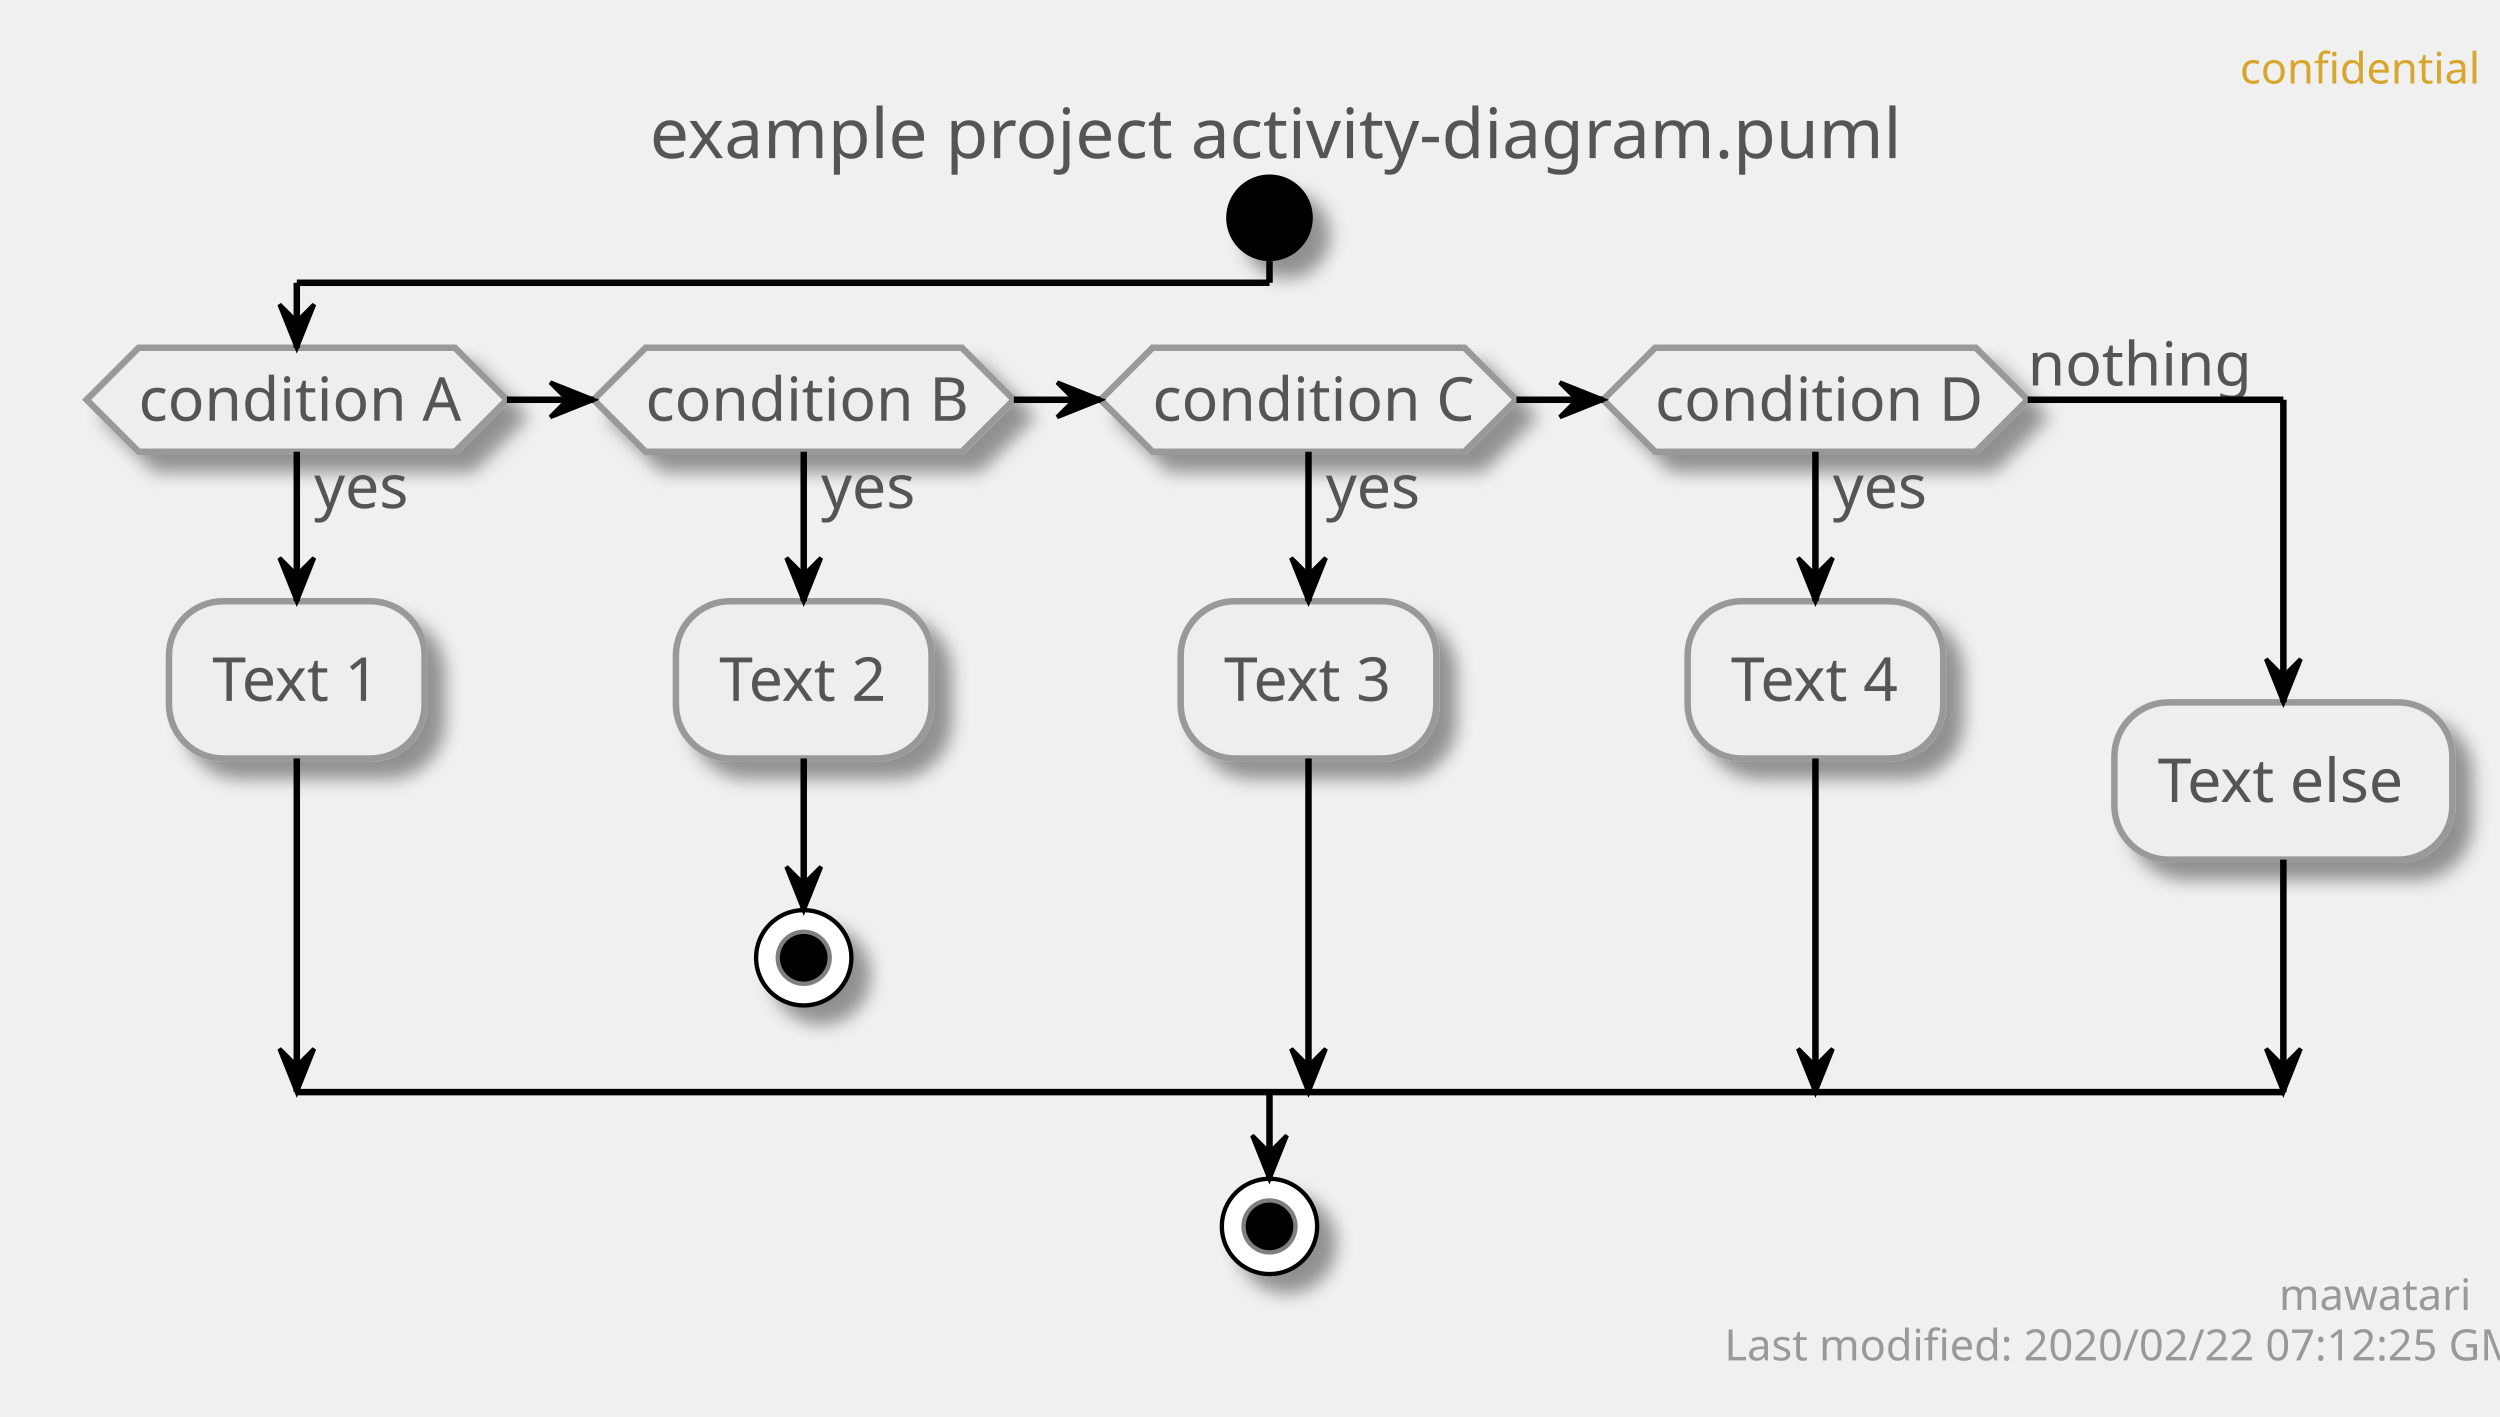
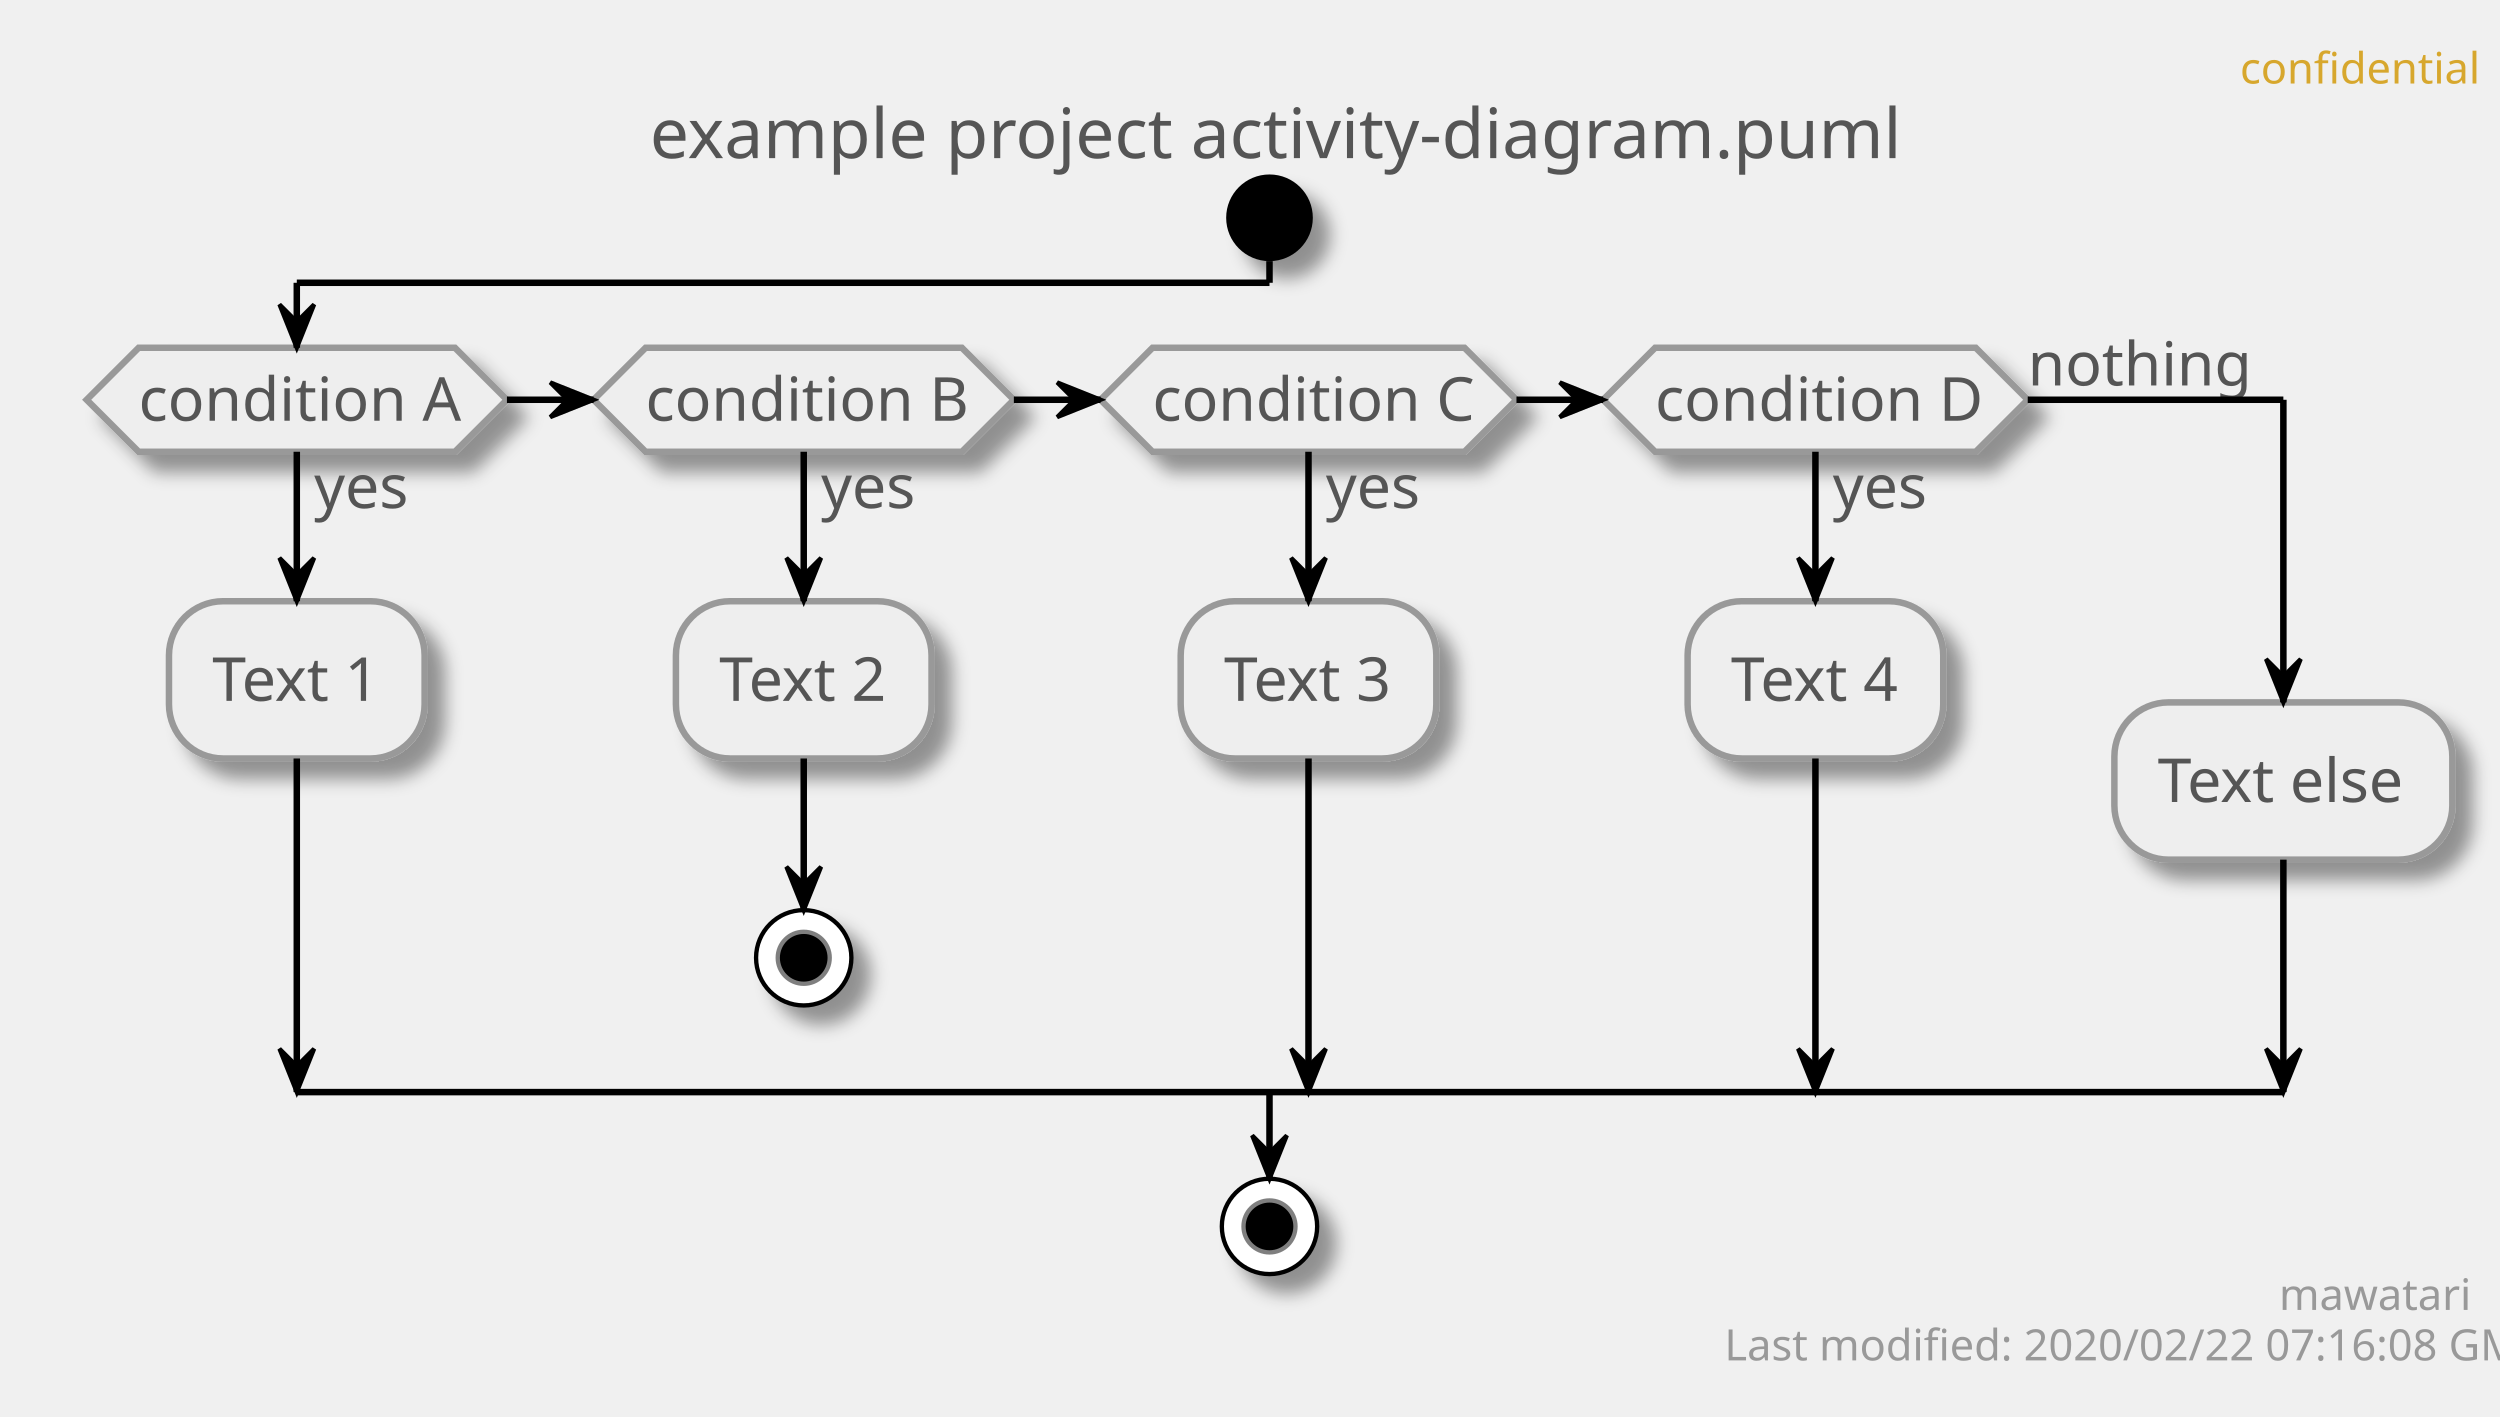
<svg xmlns="http://www.w3.org/2000/svg" contentScriptType="application/ecmascript" contentStyleType="text/css" height="327px" preserveAspectRatio="none" style="width:577px;height:327px;" version="1.1" viewBox="0 0 577 327" width="577px" zoomAndPan="magnify">
  <defs>
-     <filter height="300%" id="f69do9niggscy" width="300%" x="-1" y="-1">
+     <filter height="300%" id="fcjclwdndw9cd" width="300%" x="-1" y="-1">
      <feGaussianBlur result="blurOut" stdDeviation="2.0" />
      <feColorMatrix in="blurOut" result="blurOut2" type="matrix" values="0 0 0 0 0 0 0 0 0 0 0 0 0 0 0 0 0 0 .4 0" />
      <feOffset dx="4.0" dy="4.0" in="blurOut2" result="blurOut3" />
      <feBlend in="SourceGraphic" in2="blurOut3" mode="normal" />
    </filter>
  </defs>
  <g>
    <text fill="#D7A72D" font-family="sans-serif" font-size="10" lengthAdjust="spacingAndGlyphs" textLength="48" x="517" y="19.282">confidential</text>
    <text fill="#555555" font-family="sans-serif" font-size="16" lengthAdjust="spacingAndGlyphs" textLength="275" x="150" y="36.492">example project activity-diagram.puml</text>
-     <ellipse cx="293" cy="50.266" fill="#000000" filter="url(#f69do9niggscy)" rx="10" ry="10" style="stroke: none; stroke-width: 1.0;" />
-     <polygon fill="#EEEEEE" filter="url(#f69do9niggscy)" points="32,80.266,105,80.266,117,92.266,105,104.266,32,104.266,20,92.266,32,80.266" style="stroke: #999999; stroke-width: 1.5;" />
+     <ellipse cx="293" cy="50.266" fill="#000000" filter="url(#fcjclwdndw9cd)" rx="10" ry="10" style="stroke: none; stroke-width: 1.0;" />
+     <polygon fill="#EEEEEE" filter="url(#fcjclwdndw9cd)" points="32,80.266,105,80.266,117,92.266,105,104.266,32,104.266,20,92.266,32,80.266" style="stroke: #999999; stroke-width: 1.5;" />
    <text fill="#555555" font-family="sans-serif" font-size="14" lengthAdjust="spacingAndGlyphs" textLength="22" x="72.5" y="117.261">yes</text>
    <text fill="#555555" font-family="sans-serif" font-size="14" lengthAdjust="spacingAndGlyphs" textLength="73" x="32" y="97.112">condition A</text>
-     <rect fill="#EEEEEE" filter="url(#f69do9niggscy)" height="36.297" rx="12.5" ry="12.5" style="stroke: #999999; stroke-width: 1.5;" width="59" x="39" y="138.761" />
+     <rect fill="#EEEEEE" filter="url(#fcjclwdndw9cd)" height="36.297" rx="12.5" ry="12.5" style="stroke: #999999; stroke-width: 1.5;" width="59" x="39" y="138.761" />
    <text fill="#555555" font-family="sans-serif" font-size="14" lengthAdjust="spacingAndGlyphs" textLength="39" x="49" y="161.756">Text 1</text>
-     <polygon fill="#EEEEEE" filter="url(#f69do9niggscy)" points="149,80.266,222,80.266,234,92.266,222,104.266,149,104.266,137,92.266,149,80.266" style="stroke: #999999; stroke-width: 1.5;" />
+     <polygon fill="#EEEEEE" filter="url(#fcjclwdndw9cd)" points="149,80.266,222,80.266,234,92.266,222,104.266,149,104.266,137,92.266,149,80.266" style="stroke: #999999; stroke-width: 1.5;" />
    <text fill="#555555" font-family="sans-serif" font-size="14" lengthAdjust="spacingAndGlyphs" textLength="22" x="189.5" y="117.261">yes</text>
    <text fill="#555555" font-family="sans-serif" font-size="14" lengthAdjust="spacingAndGlyphs" textLength="73" x="149" y="97.112">condition B</text>
-     <rect fill="#EEEEEE" filter="url(#f69do9niggscy)" height="36.297" rx="12.5" ry="12.5" style="stroke: #999999; stroke-width: 1.5;" width="59" x="156" y="138.761" />
+     <rect fill="#EEEEEE" filter="url(#fcjclwdndw9cd)" height="36.297" rx="12.5" ry="12.5" style="stroke: #999999; stroke-width: 1.5;" width="59" x="156" y="138.761" />
    <text fill="#555555" font-family="sans-serif" font-size="14" lengthAdjust="spacingAndGlyphs" textLength="39" x="166" y="161.756">Text 2</text>
-     <ellipse cx="185.5" cy="221.058" fill="#FFFFFF" filter="url(#f69do9niggscy)" rx="11" ry="11" style="stroke: #000000; stroke-width: 1.0;" />
+     <ellipse cx="185.5" cy="221.058" fill="#FFFFFF" filter="url(#fcjclwdndw9cd)" rx="11" ry="11" style="stroke: #000000; stroke-width: 1.0;" />
    <ellipse cx="185.5" cy="221.058" fill="#000000" rx="6" ry="6" style="stroke: #7F7F7F; stroke-width: 1.0;" />
-     <polygon fill="#EEEEEE" filter="url(#f69do9niggscy)" points="266,80.266,338,80.266,350,92.266,338,104.266,266,104.266,254,92.266,266,80.266" style="stroke: #999999; stroke-width: 1.5;" />
+     <polygon fill="#EEEEEE" filter="url(#fcjclwdndw9cd)" points="266,80.266,338,80.266,350,92.266,338,104.266,266,104.266,254,92.266,266,80.266" style="stroke: #999999; stroke-width: 1.5;" />
    <text fill="#555555" font-family="sans-serif" font-size="14" lengthAdjust="spacingAndGlyphs" textLength="22" x="306" y="117.261">yes</text>
    <text fill="#555555" font-family="sans-serif" font-size="14" lengthAdjust="spacingAndGlyphs" textLength="72" x="266" y="97.112">condition C</text>
-     <rect fill="#EEEEEE" filter="url(#f69do9niggscy)" height="36.297" rx="12.5" ry="12.5" style="stroke: #999999; stroke-width: 1.5;" width="59" x="272.5" y="138.761" />
+     <rect fill="#EEEEEE" filter="url(#fcjclwdndw9cd)" height="36.297" rx="12.5" ry="12.5" style="stroke: #999999; stroke-width: 1.5;" width="59" x="272.5" y="138.761" />
    <text fill="#555555" font-family="sans-serif" font-size="14" lengthAdjust="spacingAndGlyphs" textLength="39" x="282.5" y="161.756">Text 3</text>
-     <polygon fill="#EEEEEE" filter="url(#f69do9niggscy)" points="382,80.266,456,80.266,468,92.266,456,104.266,382,104.266,370,92.266,382,80.266" style="stroke: #999999; stroke-width: 1.5;" />
+     <polygon fill="#EEEEEE" filter="url(#fcjclwdndw9cd)" points="382,80.266,456,80.266,468,92.266,456,104.266,382,104.266,370,92.266,382,80.266" style="stroke: #999999; stroke-width: 1.5;" />
    <text fill="#555555" font-family="sans-serif" font-size="14" lengthAdjust="spacingAndGlyphs" textLength="22" x="423" y="117.261">yes</text>
    <text fill="#555555" font-family="sans-serif" font-size="14" lengthAdjust="spacingAndGlyphs" textLength="74" x="382" y="97.112">condition D</text>
    <text fill="#555555" font-family="sans-serif" font-size="14" lengthAdjust="spacingAndGlyphs" textLength="48" x="468" y="88.964">nothing</text>
-     <rect fill="#EEEEEE" filter="url(#f69do9niggscy)" height="36.297" rx="12.5" ry="12.5" style="stroke: #999999; stroke-width: 1.5;" width="59" x="389.5" y="138.761" />
+     <rect fill="#EEEEEE" filter="url(#fcjclwdndw9cd)" height="36.297" rx="12.5" ry="12.5" style="stroke: #999999; stroke-width: 1.5;" width="59" x="389.5" y="138.761" />
    <text fill="#555555" font-family="sans-serif" font-size="14" lengthAdjust="spacingAndGlyphs" textLength="39" x="399.5" y="161.756">Text 4</text>
-     <rect fill="#EEEEEE" filter="url(#f69do9niggscy)" height="36.297" rx="12.5" ry="12.5" style="stroke: #999999; stroke-width: 1.5;" width="78" x="488" y="162.112" />
+     <rect fill="#EEEEEE" filter="url(#fcjclwdndw9cd)" height="36.297" rx="12.5" ry="12.5" style="stroke: #999999; stroke-width: 1.5;" width="78" x="488" y="162.112" />
    <text fill="#555555" font-family="sans-serif" font-size="14" lengthAdjust="spacingAndGlyphs" textLength="58" x="498" y="185.107">Text else</text>
-     <ellipse cx="293" cy="283.058" fill="#FFFFFF" filter="url(#f69do9niggscy)" rx="11" ry="11" style="stroke: #000000; stroke-width: 1.0;" />
+     <ellipse cx="293" cy="283.058" fill="#FFFFFF" filter="url(#fcjclwdndw9cd)" rx="11" ry="11" style="stroke: #000000; stroke-width: 1.0;" />
    <ellipse cx="293" cy="283.058" fill="#000000" rx="6" ry="6" style="stroke: #7F7F7F; stroke-width: 1.0;" />
    <line style="stroke: #000000; stroke-width: 1.5;" x1="185.5" x2="185.5" y1="175.058" y2="210.058" />
    <polygon fill="#000000" points="181.5,200.058,185.5,210.058,189.5,200.058,185.5,204.058" style="stroke: #000000; stroke-width: 1.0;" />
    <line style="stroke: #000000; stroke-width: 1.5;" x1="68.5" x2="68.5" y1="104.266" y2="138.761" />
    <polygon fill="#000000" points="64.5,128.761,68.5,138.761,72.5,128.761,68.5,132.761" style="stroke: #000000; stroke-width: 1.0;" />
    <line style="stroke: #000000; stroke-width: 1.5;" x1="68.5" x2="68.5" y1="175.058" y2="252.058" />
    <polygon fill="#000000" points="64.5,242.058,68.5,252.058,72.5,242.058,68.5,246.058" style="stroke: #000000; stroke-width: 1.0;" />
    <line style="stroke: #000000; stroke-width: 1.5;" x1="185.5" x2="185.5" y1="104.266" y2="138.761" />
    <polygon fill="#000000" points="181.5,128.761,185.5,138.761,189.5,128.761,185.5,132.761" style="stroke: #000000; stroke-width: 1.0;" />
    <line style="stroke: #000000; stroke-width: 1.5;" x1="302" x2="302" y1="104.266" y2="138.761" />
    <polygon fill="#000000" points="298,128.761,302,138.761,306,128.761,302,132.761" style="stroke: #000000; stroke-width: 1.0;" />
    <line style="stroke: #000000; stroke-width: 1.5;" x1="302" x2="302" y1="175.058" y2="252.058" />
    <polygon fill="#000000" points="298,242.058,302,252.058,306,242.058,302,246.058" style="stroke: #000000; stroke-width: 1.0;" />
    <line style="stroke: #000000; stroke-width: 1.5;" x1="419" x2="419" y1="104.266" y2="138.761" />
    <polygon fill="#000000" points="415,128.761,419,138.761,423,128.761,419,132.761" style="stroke: #000000; stroke-width: 1.0;" />
    <line style="stroke: #000000; stroke-width: 1.5;" x1="419" x2="419" y1="175.058" y2="252.058" />
    <polygon fill="#000000" points="415,242.058,419,252.058,423,242.058,419,246.058" style="stroke: #000000; stroke-width: 1.0;" />
    <line style="stroke: #000000; stroke-width: 1.5;" x1="117" x2="137" y1="92.266" y2="92.266" />
    <polygon fill="#000000" points="127,88.266,137,92.266,127,96.266,131,92.266" style="stroke: #000000; stroke-width: 1.0;" />
    <line style="stroke: #000000; stroke-width: 1.5;" x1="234" x2="254" y1="92.266" y2="92.266" />
    <polygon fill="#000000" points="244,88.266,254,92.266,244,96.266,248,92.266" style="stroke: #000000; stroke-width: 1.0;" />
    <line style="stroke: #000000; stroke-width: 1.5;" x1="350" x2="370" y1="92.266" y2="92.266" />
    <polygon fill="#000000" points="360,88.266,370,92.266,360,96.266,364,92.266" style="stroke: #000000; stroke-width: 1.0;" />
    <line style="stroke: #000000; stroke-width: 1.5;" x1="293" x2="293" y1="60.266" y2="65.266" />
    <line style="stroke: #000000; stroke-width: 1.5;" x1="293" x2="68.5" y1="65.266" y2="65.266" />
    <line style="stroke: #000000; stroke-width: 1.5;" x1="68.5" x2="68.5" y1="65.266" y2="80.266" />
    <polygon fill="#000000" points="64.5,70.266,68.5,80.266,72.5,70.266,68.5,74.266" style="stroke: #000000; stroke-width: 1.0;" />
    <line style="stroke: #000000; stroke-width: 1.5;" x1="468" x2="527" y1="92.266" y2="92.266" />
    <line style="stroke: #000000; stroke-width: 1.5;" x1="527" x2="527" y1="92.266" y2="162.112" />
    <polygon fill="#000000" points="523,152.112,527,162.112,531,152.112,527,156.112" style="stroke: #000000; stroke-width: 1.0;" />
    <line style="stroke: #000000; stroke-width: 1.5;" x1="527" x2="527" y1="198.409" y2="252.058" />
    <polygon fill="#000000" points="523,242.058,527,252.058,531,242.058,527,246.058" style="stroke: #000000; stroke-width: 1.0;" />
    <line style="stroke: #000000; stroke-width: 1.5;" x1="68.5" x2="527" y1="252.058" y2="252.058" />
    <line style="stroke: #000000; stroke-width: 1.5;" x1="293" x2="293" y1="252.058" y2="272.058" />
    <polygon fill="#000000" points="289,262.058,293,272.058,297,262.058,293,266.058" style="stroke: #000000; stroke-width: 1.0;" />
    <text fill="#999999" font-family="sans-serif" font-size="10" lengthAdjust="spacingAndGlyphs" textLength="39" x="526" y="302.34">mawatari</text>
-     <text fill="#999999" font-family="sans-serif" font-size="10" lengthAdjust="spacingAndGlyphs" textLength="167" x="398" y="313.981">Last modified: 2020/02/22 07:12:25 GMT</text>
+     <text fill="#999999" font-family="sans-serif" font-size="10" lengthAdjust="spacingAndGlyphs" textLength="167" x="398" y="313.981">Last modified: 2020/02/22 07:16:08 GMT</text>
  </g>
</svg>
